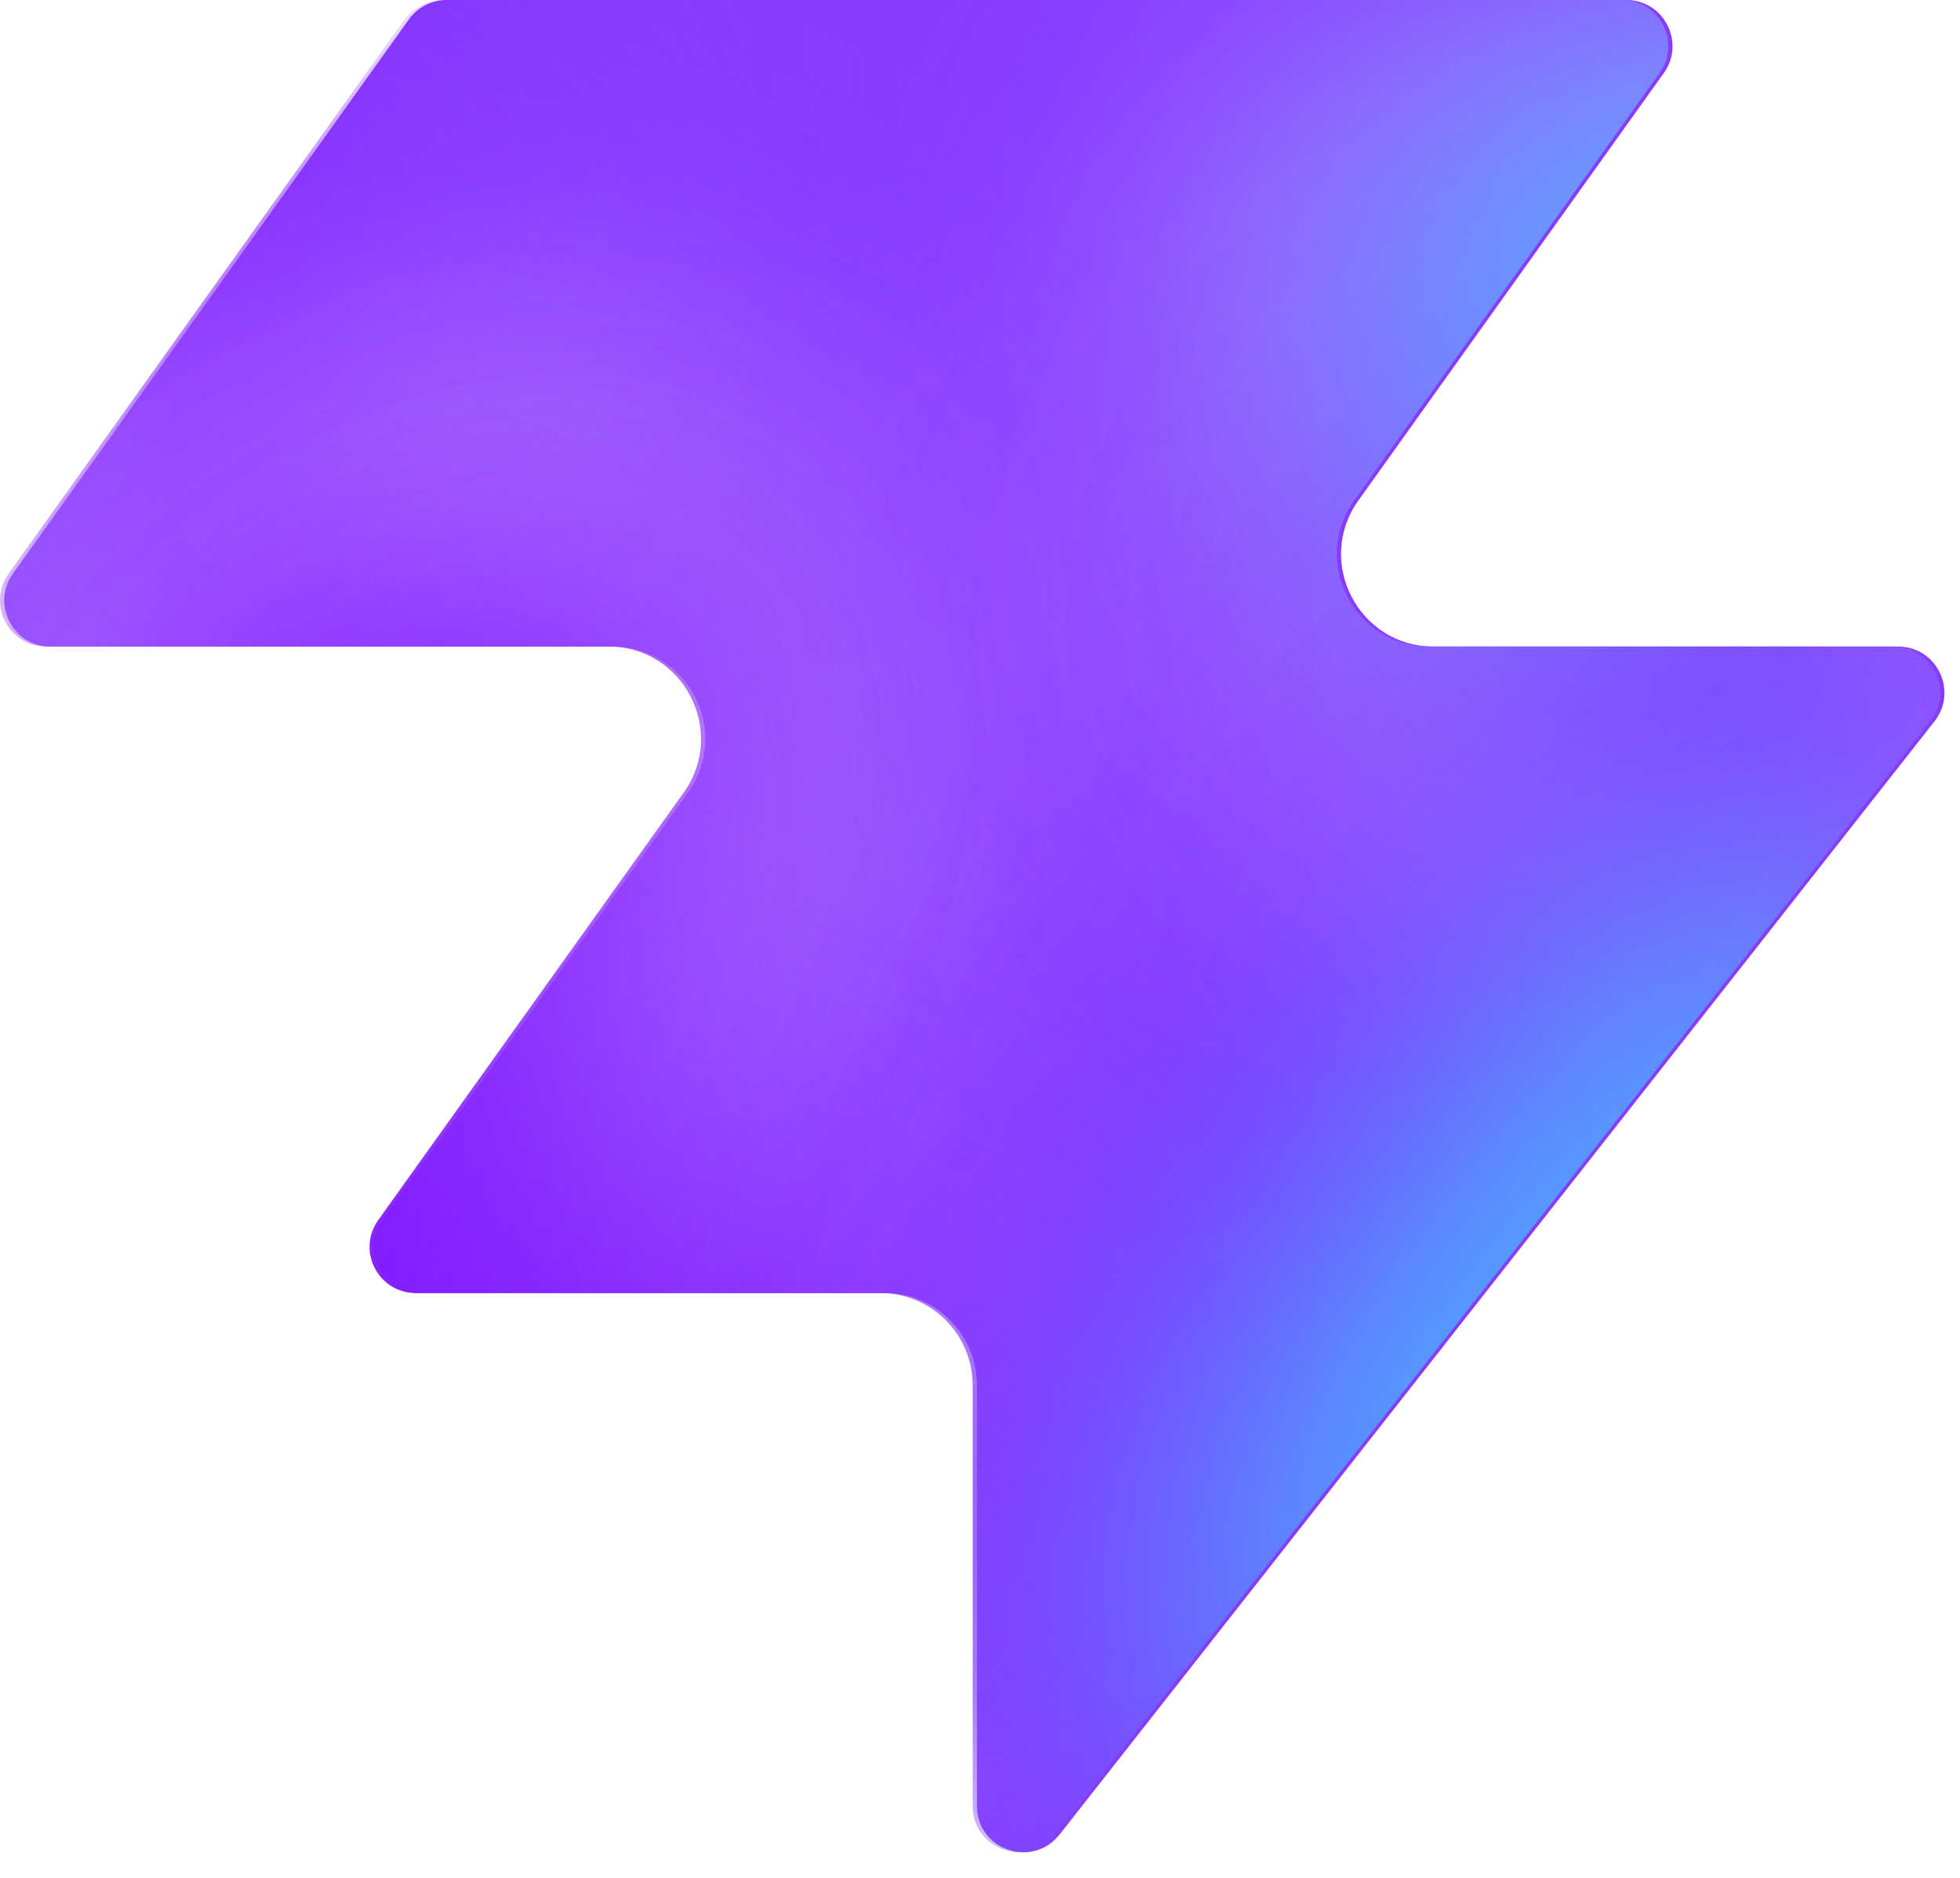
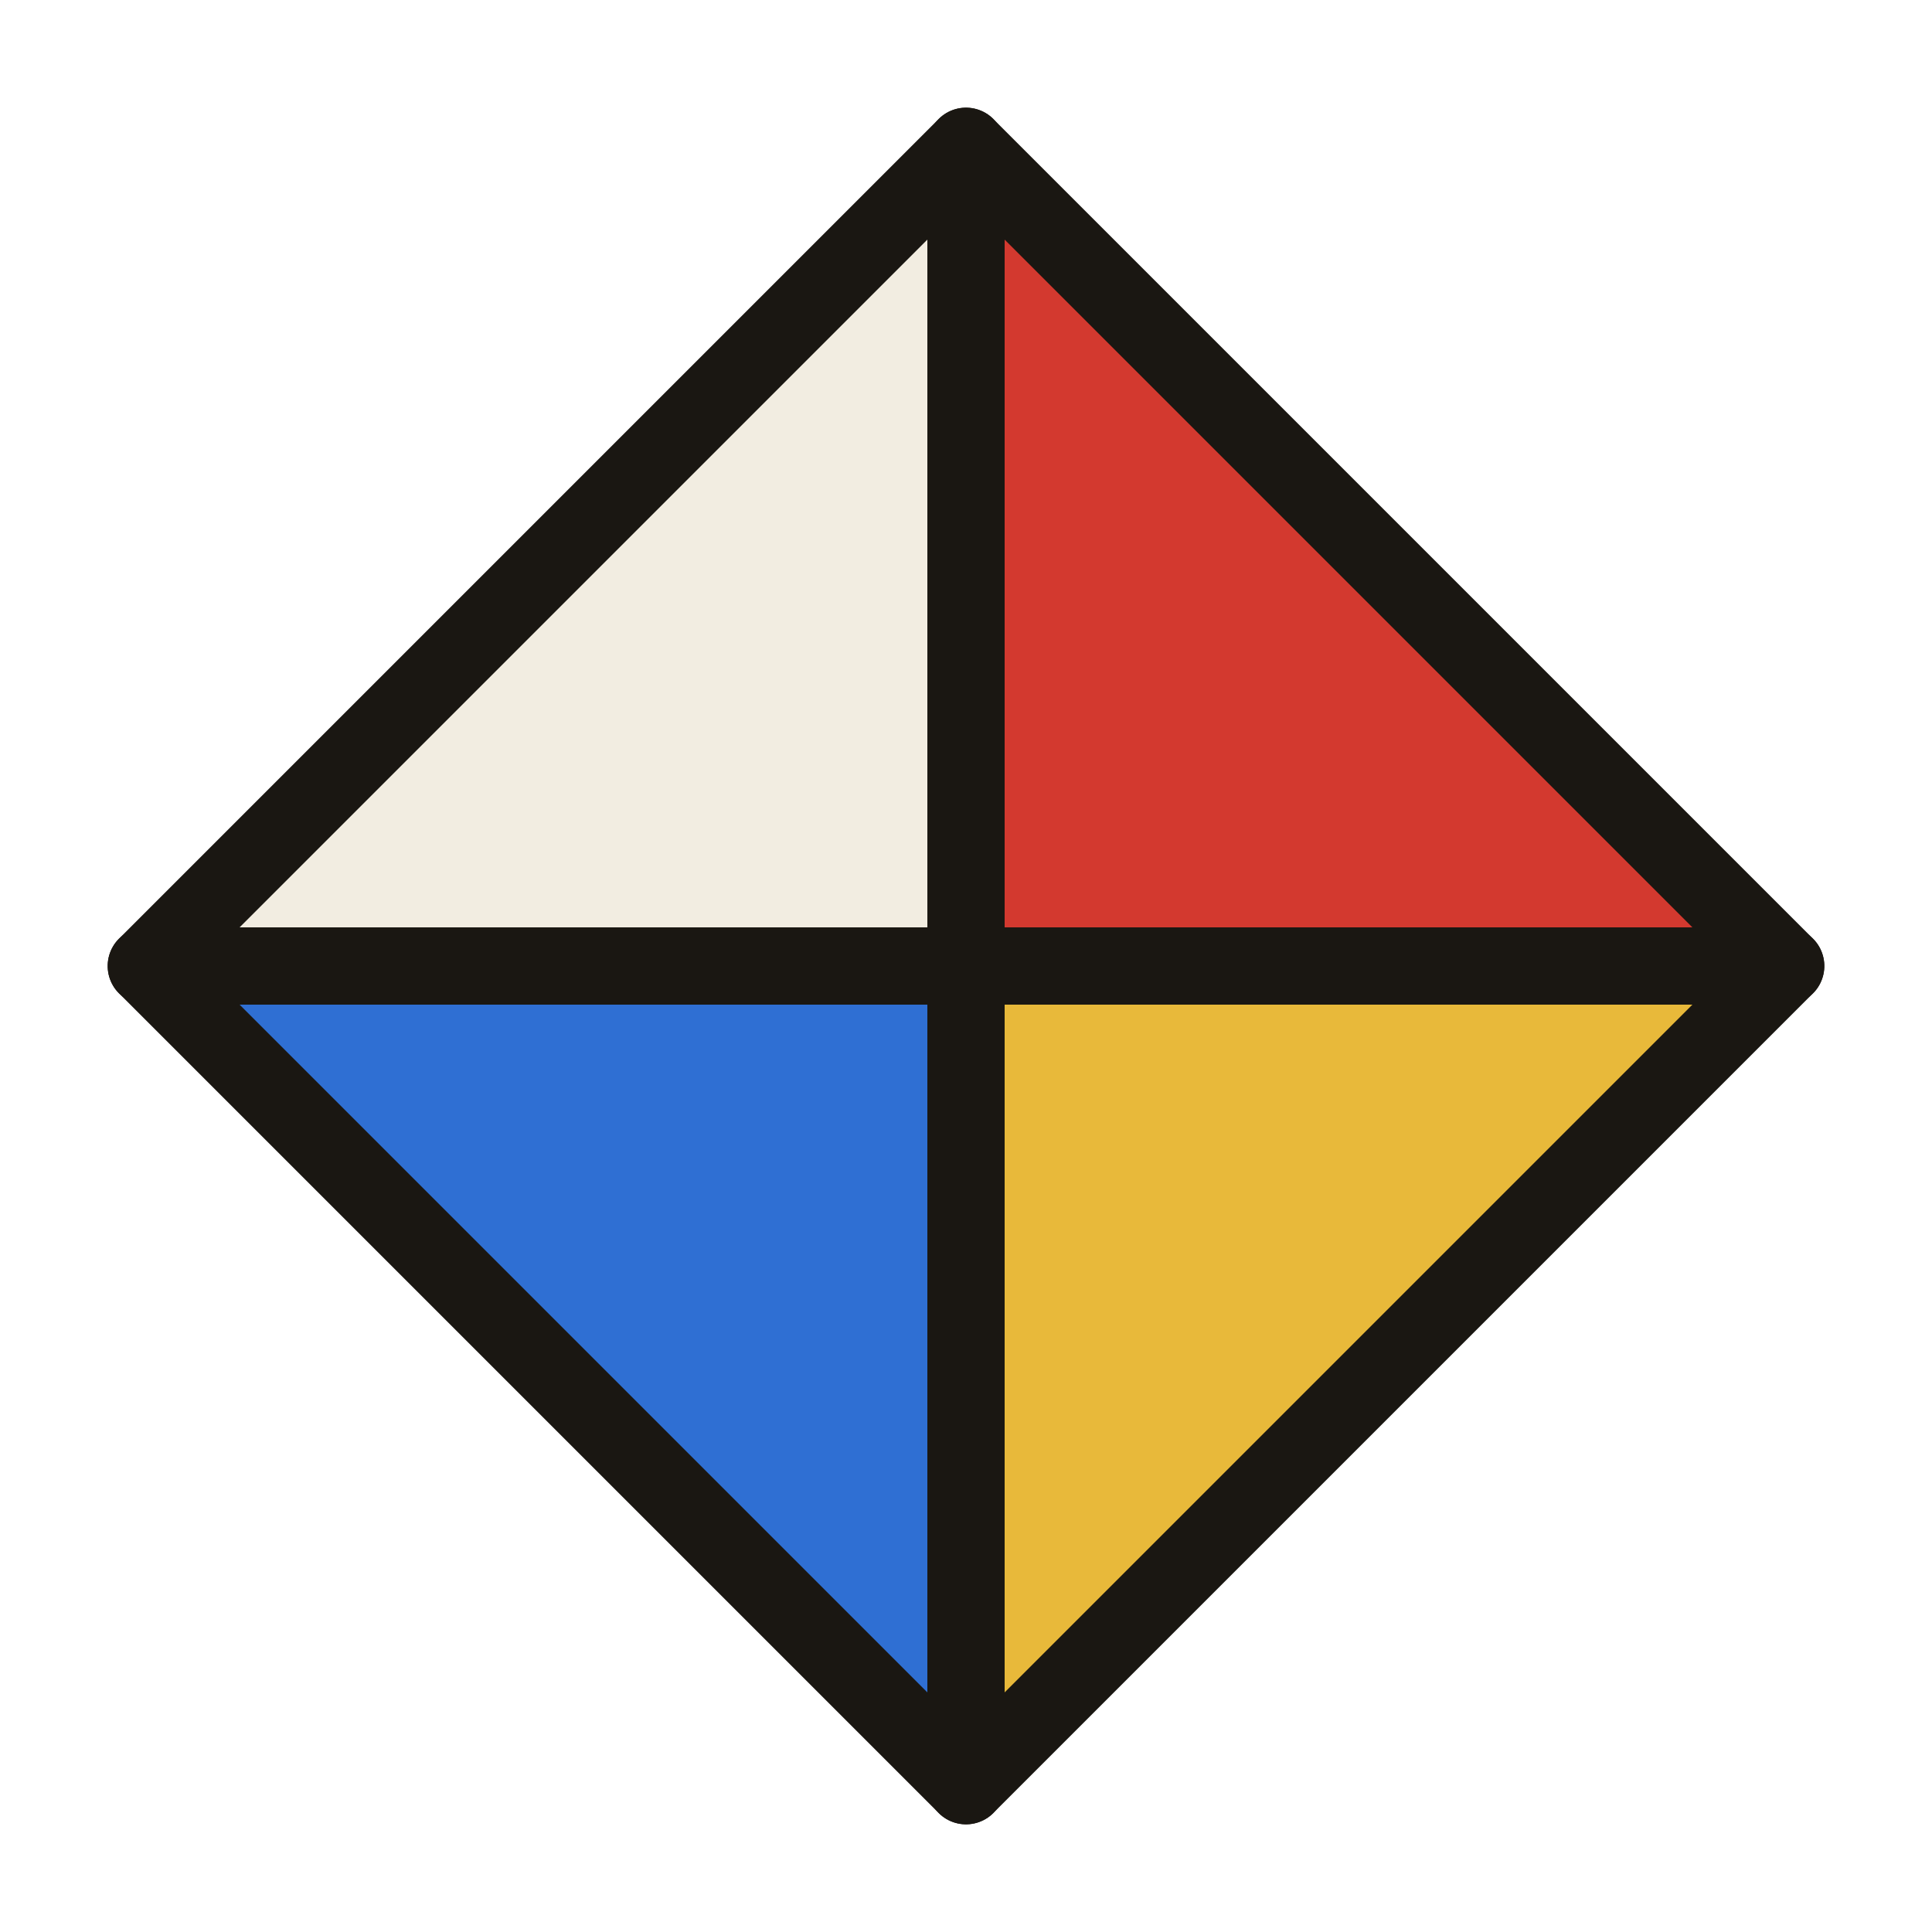
- <svg xmlns="http://www.w3.org/2000/svg" width="48" height="46" fill="none" viewBox="0 0 48 46">
-   <path fill="#863bff" d="M25.946 44.938c-.664.845-2.021.375-2.021-.698V33.937a2.26 2.26 0 0 0-2.262-2.262H10.287c-.92 0-1.456-1.04-.92-1.788l7.48-10.471c1.07-1.497 0-3.578-1.842-3.578H1.237c-.92 0-1.456-1.04-.92-1.788L10.013.474c.214-.297.556-.474.92-.474h28.894c.92 0 1.456 1.04.92 1.788l-7.48 10.471c-1.07 1.498 0 3.579 1.842 3.579h11.377c.943 0 1.473 1.088.89 1.83L25.947 44.94z" style="fill:#863bff;fill:color(display-p3 .525 .23 1);fill-opacity:1" />
-   <mask id="a" width="48" height="46" x="0" y="0" maskUnits="userSpaceOnUse" style="mask-type:alpha">
-     <path fill="#000" d="M25.842 44.938c-.664.844-2.021.375-2.021-.698V33.937a2.26 2.26 0 0 0-2.262-2.262H10.183c-.92 0-1.456-1.04-.92-1.788l7.48-10.471c1.07-1.498 0-3.579-1.842-3.579H1.133c-.92 0-1.456-1.04-.92-1.787L9.91.473c.214-.297.556-.474.92-.474h28.894c.92 0 1.456 1.04.92 1.788l-7.48 10.471c-1.07 1.498 0 3.578 1.842 3.578h11.377c.943 0 1.473 1.088.89 1.832L25.843 44.94z" style="fill:#000;fill-opacity:1" />
-   </mask>
-   <g mask="url(#a)">
-     <g filter="url(#b)">
-       <ellipse cx="5.508" cy="14.704" fill="#ede6ff" rx="5.508" ry="14.704" style="fill:#ede6ff;fill:color(display-p3 .927 .903 1);fill-opacity:1" transform="matrix(.00324 1 1 -.00324 -4.47 31.516)" />
-     </g>
-     <g filter="url(#c)">
-       <ellipse cx="10.399" cy="29.851" fill="#ede6ff" rx="10.399" ry="29.851" style="fill:#ede6ff;fill:color(display-p3 .927 .903 1);fill-opacity:1" transform="matrix(.00324 1 1 -.00324 -39.328 7.883)" />
-     </g>
-     <g filter="url(#d)">
-       <ellipse cx="5.508" cy="30.487" fill="#7e14ff" rx="5.508" ry="30.487" style="fill:#7e14ff;fill:color(display-p3 .492 .077 1);fill-opacity:1" transform="rotate(89.814 -25.913 -14.639)scale(1 -1)" />
-     </g>
-     <g filter="url(#e)">
-       <ellipse cx="5.508" cy="30.599" fill="#7e14ff" rx="5.508" ry="30.599" style="fill:#7e14ff;fill:color(display-p3 .492 .077 1);fill-opacity:1" transform="rotate(89.814 -32.644 -3.334)scale(1 -1)" />
-     </g>
-     <g filter="url(#f)">
-       <ellipse cx="5.508" cy="30.599" fill="#7e14ff" rx="5.508" ry="30.599" style="fill:#7e14ff;fill:color(display-p3 .492 .077 1);fill-opacity:1" transform="matrix(.00324 1 1 -.00324 -34.34 30.47)" />
-     </g>
-     <g filter="url(#g)">
-       <ellipse cx="14.072" cy="22.078" fill="#ede6ff" rx="14.072" ry="22.078" style="fill:#ede6ff;fill:color(display-p3 .927 .903 1);fill-opacity:1" transform="rotate(93.35 24.506 48.493)scale(-1 1)" />
-     </g>
-     <g filter="url(#h)">
-       <ellipse cx="3.47" cy="21.501" fill="#7e14ff" rx="3.47" ry="21.501" style="fill:#7e14ff;fill:color(display-p3 .492 .077 1);fill-opacity:1" transform="rotate(89.009 28.708 47.59)scale(-1 1)" />
-     </g>
-     <g filter="url(#i)">
-       <ellipse cx="3.47" cy="21.501" fill="#7e14ff" rx="3.47" ry="21.501" style="fill:#7e14ff;fill:color(display-p3 .492 .077 1);fill-opacity:1" transform="rotate(89.009 28.708 47.59)scale(-1 1)" />
-     </g>
-     <g filter="url(#j)">
-       <ellipse cx=".387" cy="8.972" fill="#7e14ff" rx="4.407" ry="29.108" style="fill:#7e14ff;fill:color(display-p3 .492 .077 1);fill-opacity:1" transform="rotate(39.51 .387 8.972)" />
-     </g>
-     <g filter="url(#k)">
-       <ellipse cx="47.523" cy="-6.092" fill="#7e14ff" rx="4.407" ry="29.108" style="fill:#7e14ff;fill:color(display-p3 .492 .077 1);fill-opacity:1" transform="rotate(37.892 47.523 -6.092)" />
-     </g>
-     <g filter="url(#l)">
-       <ellipse cx="41.412" cy="6.333" fill="#47bfff" rx="5.971" ry="9.665" style="fill:#47bfff;fill:color(display-p3 .28 .748 1);fill-opacity:1" transform="rotate(37.892 41.412 6.333)" />
-     </g>
-     <g filter="url(#m)">
-       <ellipse cx="-1.879" cy="38.332" fill="#7e14ff" rx="4.407" ry="29.108" style="fill:#7e14ff;fill:color(display-p3 .492 .077 1);fill-opacity:1" transform="rotate(37.892 -1.88 38.332)" />
-     </g>
-     <g filter="url(#n)">
-       <ellipse cx="-1.879" cy="38.332" fill="#7e14ff" rx="4.407" ry="29.108" style="fill:#7e14ff;fill:color(display-p3 .492 .077 1);fill-opacity:1" transform="rotate(37.892 -1.88 38.332)" />
-     </g>
-     <g filter="url(#o)">
-       <ellipse cx="35.651" cy="29.907" fill="#7e14ff" rx="4.407" ry="29.108" style="fill:#7e14ff;fill:color(display-p3 .492 .077 1);fill-opacity:1" transform="rotate(37.892 35.651 29.907)" />
-     </g>
-     <g filter="url(#p)">
-       <ellipse cx="38.418" cy="32.4" fill="#47bfff" rx="5.971" ry="15.297" style="fill:#47bfff;fill:color(display-p3 .28 .748 1);fill-opacity:1" transform="rotate(37.892 38.418 32.4)" />
-     </g>
+ <svg xmlns="http://www.w3.org/2000/svg" viewBox="0 0 100 100">
+   <g transform="rotate(45 50 50)">
+     <polygon points="20,20 80,20 50,50" fill="#d3392f" stroke="#1a1712" stroke-width="4" stroke-linejoin="round" />
+     <polygon points="80,20 80,80 50,50" fill="#e8b93a" stroke="#1a1712" stroke-width="4" stroke-linejoin="round" />
+     <polygon points="80,80 20,80 50,50" fill="#2f6fd3" stroke="#1a1712" stroke-width="4" stroke-linejoin="round" />
+     <polygon points="20,80 20,20 50,50" fill="#f2ede1" stroke="#1a1712" stroke-width="4" stroke-linejoin="round" />
  </g>
-   <defs>
-     <filter id="b" width="60.045" height="41.654" x="-19.77" y="16.149" color-interpolation-filters="sRGB" filterUnits="userSpaceOnUse">
-       <feFlood flood-opacity="0" result="BackgroundImageFix" />
-       <feBlend in="SourceGraphic" in2="BackgroundImageFix" result="shape" />
-       <feGaussianBlur result="effect1_foregroundBlur_2002_17158" stdDeviation="7.659" />
-     </filter>
-     <filter id="c" width="90.34" height="51.437" x="-54.613" y="-7.533" color-interpolation-filters="sRGB" filterUnits="userSpaceOnUse">
-       <feFlood flood-opacity="0" result="BackgroundImageFix" />
-       <feBlend in="SourceGraphic" in2="BackgroundImageFix" result="shape" />
-       <feGaussianBlur result="effect1_foregroundBlur_2002_17158" stdDeviation="7.659" />
-     </filter>
-     <filter id="d" width="79.355" height="29.4" x="-49.64" y="2.03" color-interpolation-filters="sRGB" filterUnits="userSpaceOnUse">
-       <feFlood flood-opacity="0" result="BackgroundImageFix" />
-       <feBlend in="SourceGraphic" in2="BackgroundImageFix" result="shape" />
-       <feGaussianBlur result="effect1_foregroundBlur_2002_17158" stdDeviation="4.596" />
-     </filter>
-     <filter id="e" width="79.579" height="29.4" x="-45.045" y="20.029" color-interpolation-filters="sRGB" filterUnits="userSpaceOnUse">
-       <feFlood flood-opacity="0" result="BackgroundImageFix" />
-       <feBlend in="SourceGraphic" in2="BackgroundImageFix" result="shape" />
-       <feGaussianBlur result="effect1_foregroundBlur_2002_17158" stdDeviation="4.596" />
-     </filter>
-     <filter id="f" width="79.579" height="29.4" x="-43.513" y="21.178" color-interpolation-filters="sRGB" filterUnits="userSpaceOnUse">
-       <feFlood flood-opacity="0" result="BackgroundImageFix" />
-       <feBlend in="SourceGraphic" in2="BackgroundImageFix" result="shape" />
-       <feGaussianBlur result="effect1_foregroundBlur_2002_17158" stdDeviation="4.596" />
-     </filter>
-     <filter id="g" width="74.749" height="58.852" x="15.756" y="-17.901" color-interpolation-filters="sRGB" filterUnits="userSpaceOnUse">
-       <feFlood flood-opacity="0" result="BackgroundImageFix" />
-       <feBlend in="SourceGraphic" in2="BackgroundImageFix" result="shape" />
-       <feGaussianBlur result="effect1_foregroundBlur_2002_17158" stdDeviation="7.659" />
-     </filter>
-     <filter id="h" width="61.377" height="25.362" x="23.548" y="2.284" color-interpolation-filters="sRGB" filterUnits="userSpaceOnUse">
-       <feFlood flood-opacity="0" result="BackgroundImageFix" />
-       <feBlend in="SourceGraphic" in2="BackgroundImageFix" result="shape" />
-       <feGaussianBlur result="effect1_foregroundBlur_2002_17158" stdDeviation="4.596" />
-     </filter>
-     <filter id="i" width="61.377" height="25.362" x="23.548" y="2.284" color-interpolation-filters="sRGB" filterUnits="userSpaceOnUse">
-       <feFlood flood-opacity="0" result="BackgroundImageFix" />
-       <feBlend in="SourceGraphic" in2="BackgroundImageFix" result="shape" />
-       <feGaussianBlur result="effect1_foregroundBlur_2002_17158" stdDeviation="4.596" />
-     </filter>
-     <filter id="j" width="56.045" height="63.649" x="-27.636" y="-22.853" color-interpolation-filters="sRGB" filterUnits="userSpaceOnUse">
-       <feFlood flood-opacity="0" result="BackgroundImageFix" />
-       <feBlend in="SourceGraphic" in2="BackgroundImageFix" result="shape" />
-       <feGaussianBlur result="effect1_foregroundBlur_2002_17158" stdDeviation="4.596" />
-     </filter>
-     <filter id="k" width="54.814" height="64.646" x="20.116" y="-38.415" color-interpolation-filters="sRGB" filterUnits="userSpaceOnUse">
-       <feFlood flood-opacity="0" result="BackgroundImageFix" />
-       <feBlend in="SourceGraphic" in2="BackgroundImageFix" result="shape" />
-       <feGaussianBlur result="effect1_foregroundBlur_2002_17158" stdDeviation="4.596" />
-     </filter>
-     <filter id="l" width="33.541" height="35.313" x="24.641" y="-11.323" color-interpolation-filters="sRGB" filterUnits="userSpaceOnUse">
-       <feFlood flood-opacity="0" result="BackgroundImageFix" />
-       <feBlend in="SourceGraphic" in2="BackgroundImageFix" result="shape" />
-       <feGaussianBlur result="effect1_foregroundBlur_2002_17158" stdDeviation="4.596" />
-     </filter>
-     <filter id="m" width="54.814" height="64.646" x="-29.286" y="6.009" color-interpolation-filters="sRGB" filterUnits="userSpaceOnUse">
-       <feFlood flood-opacity="0" result="BackgroundImageFix" />
-       <feBlend in="SourceGraphic" in2="BackgroundImageFix" result="shape" />
-       <feGaussianBlur result="effect1_foregroundBlur_2002_17158" stdDeviation="4.596" />
-     </filter>
-     <filter id="n" width="54.814" height="64.646" x="-29.286" y="6.009" color-interpolation-filters="sRGB" filterUnits="userSpaceOnUse">
-       <feFlood flood-opacity="0" result="BackgroundImageFix" />
-       <feBlend in="SourceGraphic" in2="BackgroundImageFix" result="shape" />
-       <feGaussianBlur result="effect1_foregroundBlur_2002_17158" stdDeviation="4.596" />
-     </filter>
-     <filter id="o" width="54.814" height="64.646" x="8.244" y="-2.416" color-interpolation-filters="sRGB" filterUnits="userSpaceOnUse">
-       <feFlood flood-opacity="0" result="BackgroundImageFix" />
-       <feBlend in="SourceGraphic" in2="BackgroundImageFix" result="shape" />
-       <feGaussianBlur result="effect1_foregroundBlur_2002_17158" stdDeviation="4.596" />
-     </filter>
-     <filter id="p" width="39.409" height="43.623" x="18.713" y="10.588" color-interpolation-filters="sRGB" filterUnits="userSpaceOnUse">
-       <feFlood flood-opacity="0" result="BackgroundImageFix" />
-       <feBlend in="SourceGraphic" in2="BackgroundImageFix" result="shape" />
-       <feGaussianBlur result="effect1_foregroundBlur_2002_17158" stdDeviation="4.596" />
-     </filter>
-   </defs>
</svg>
